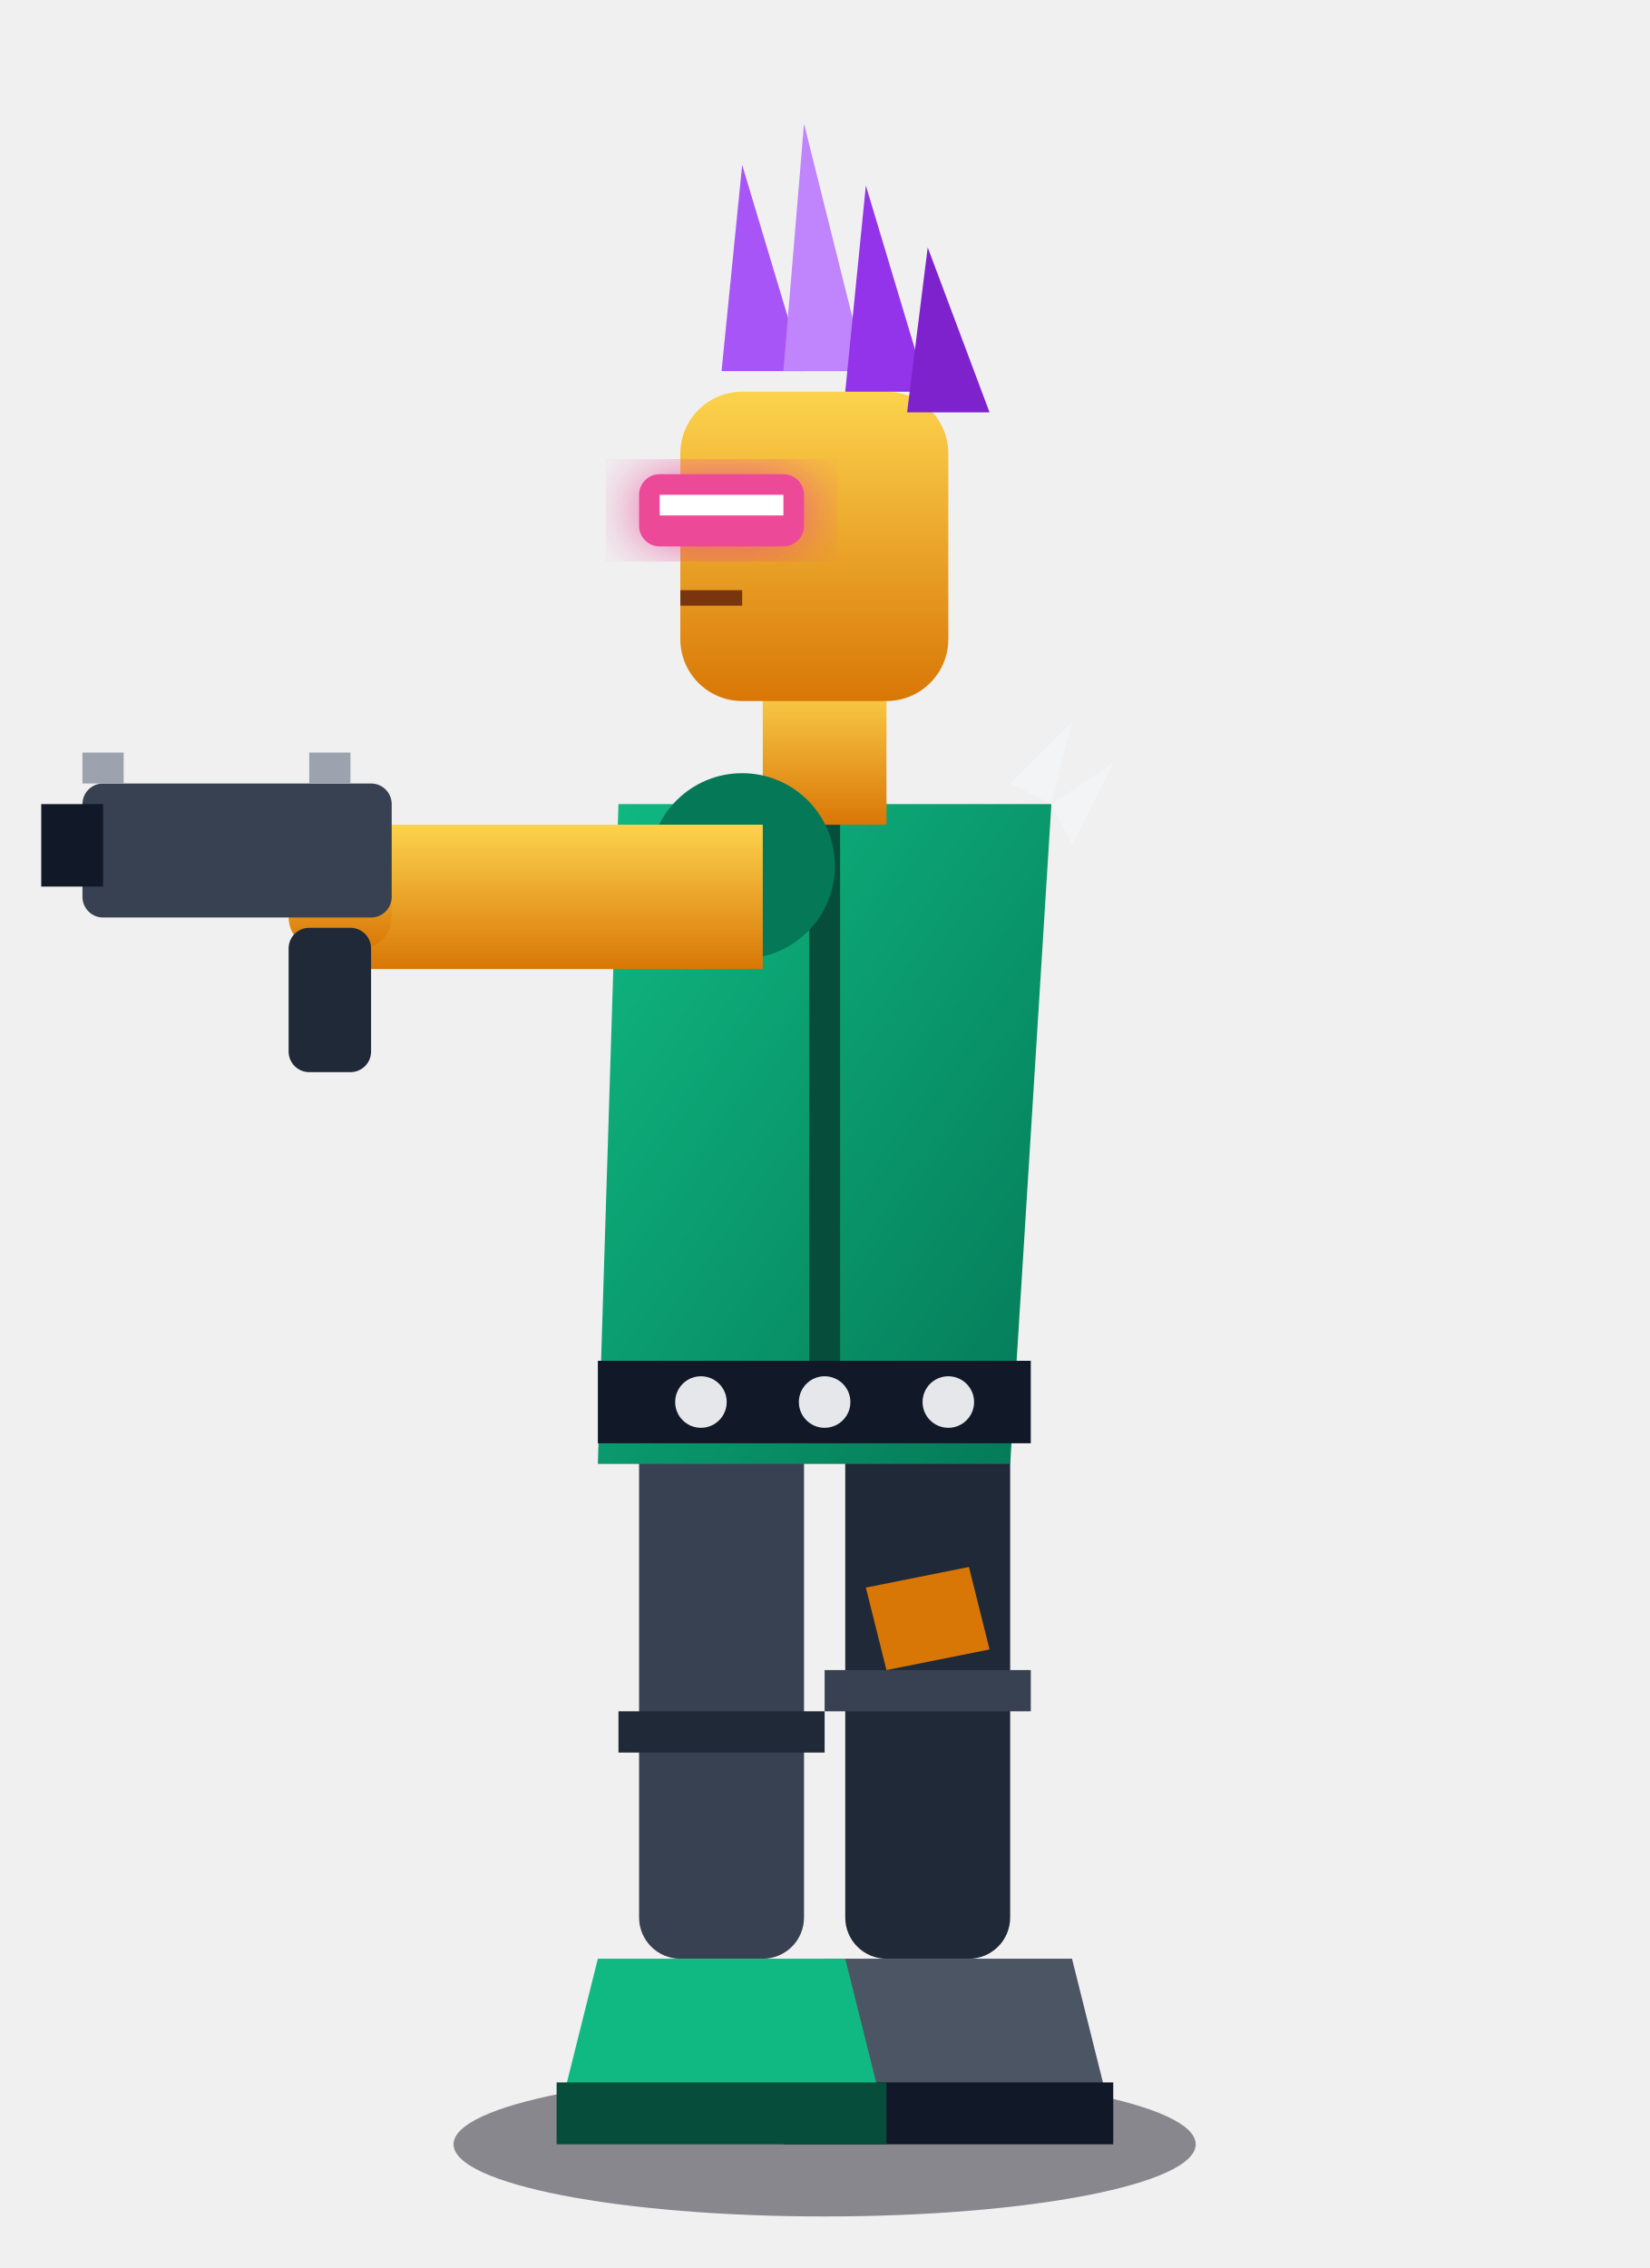
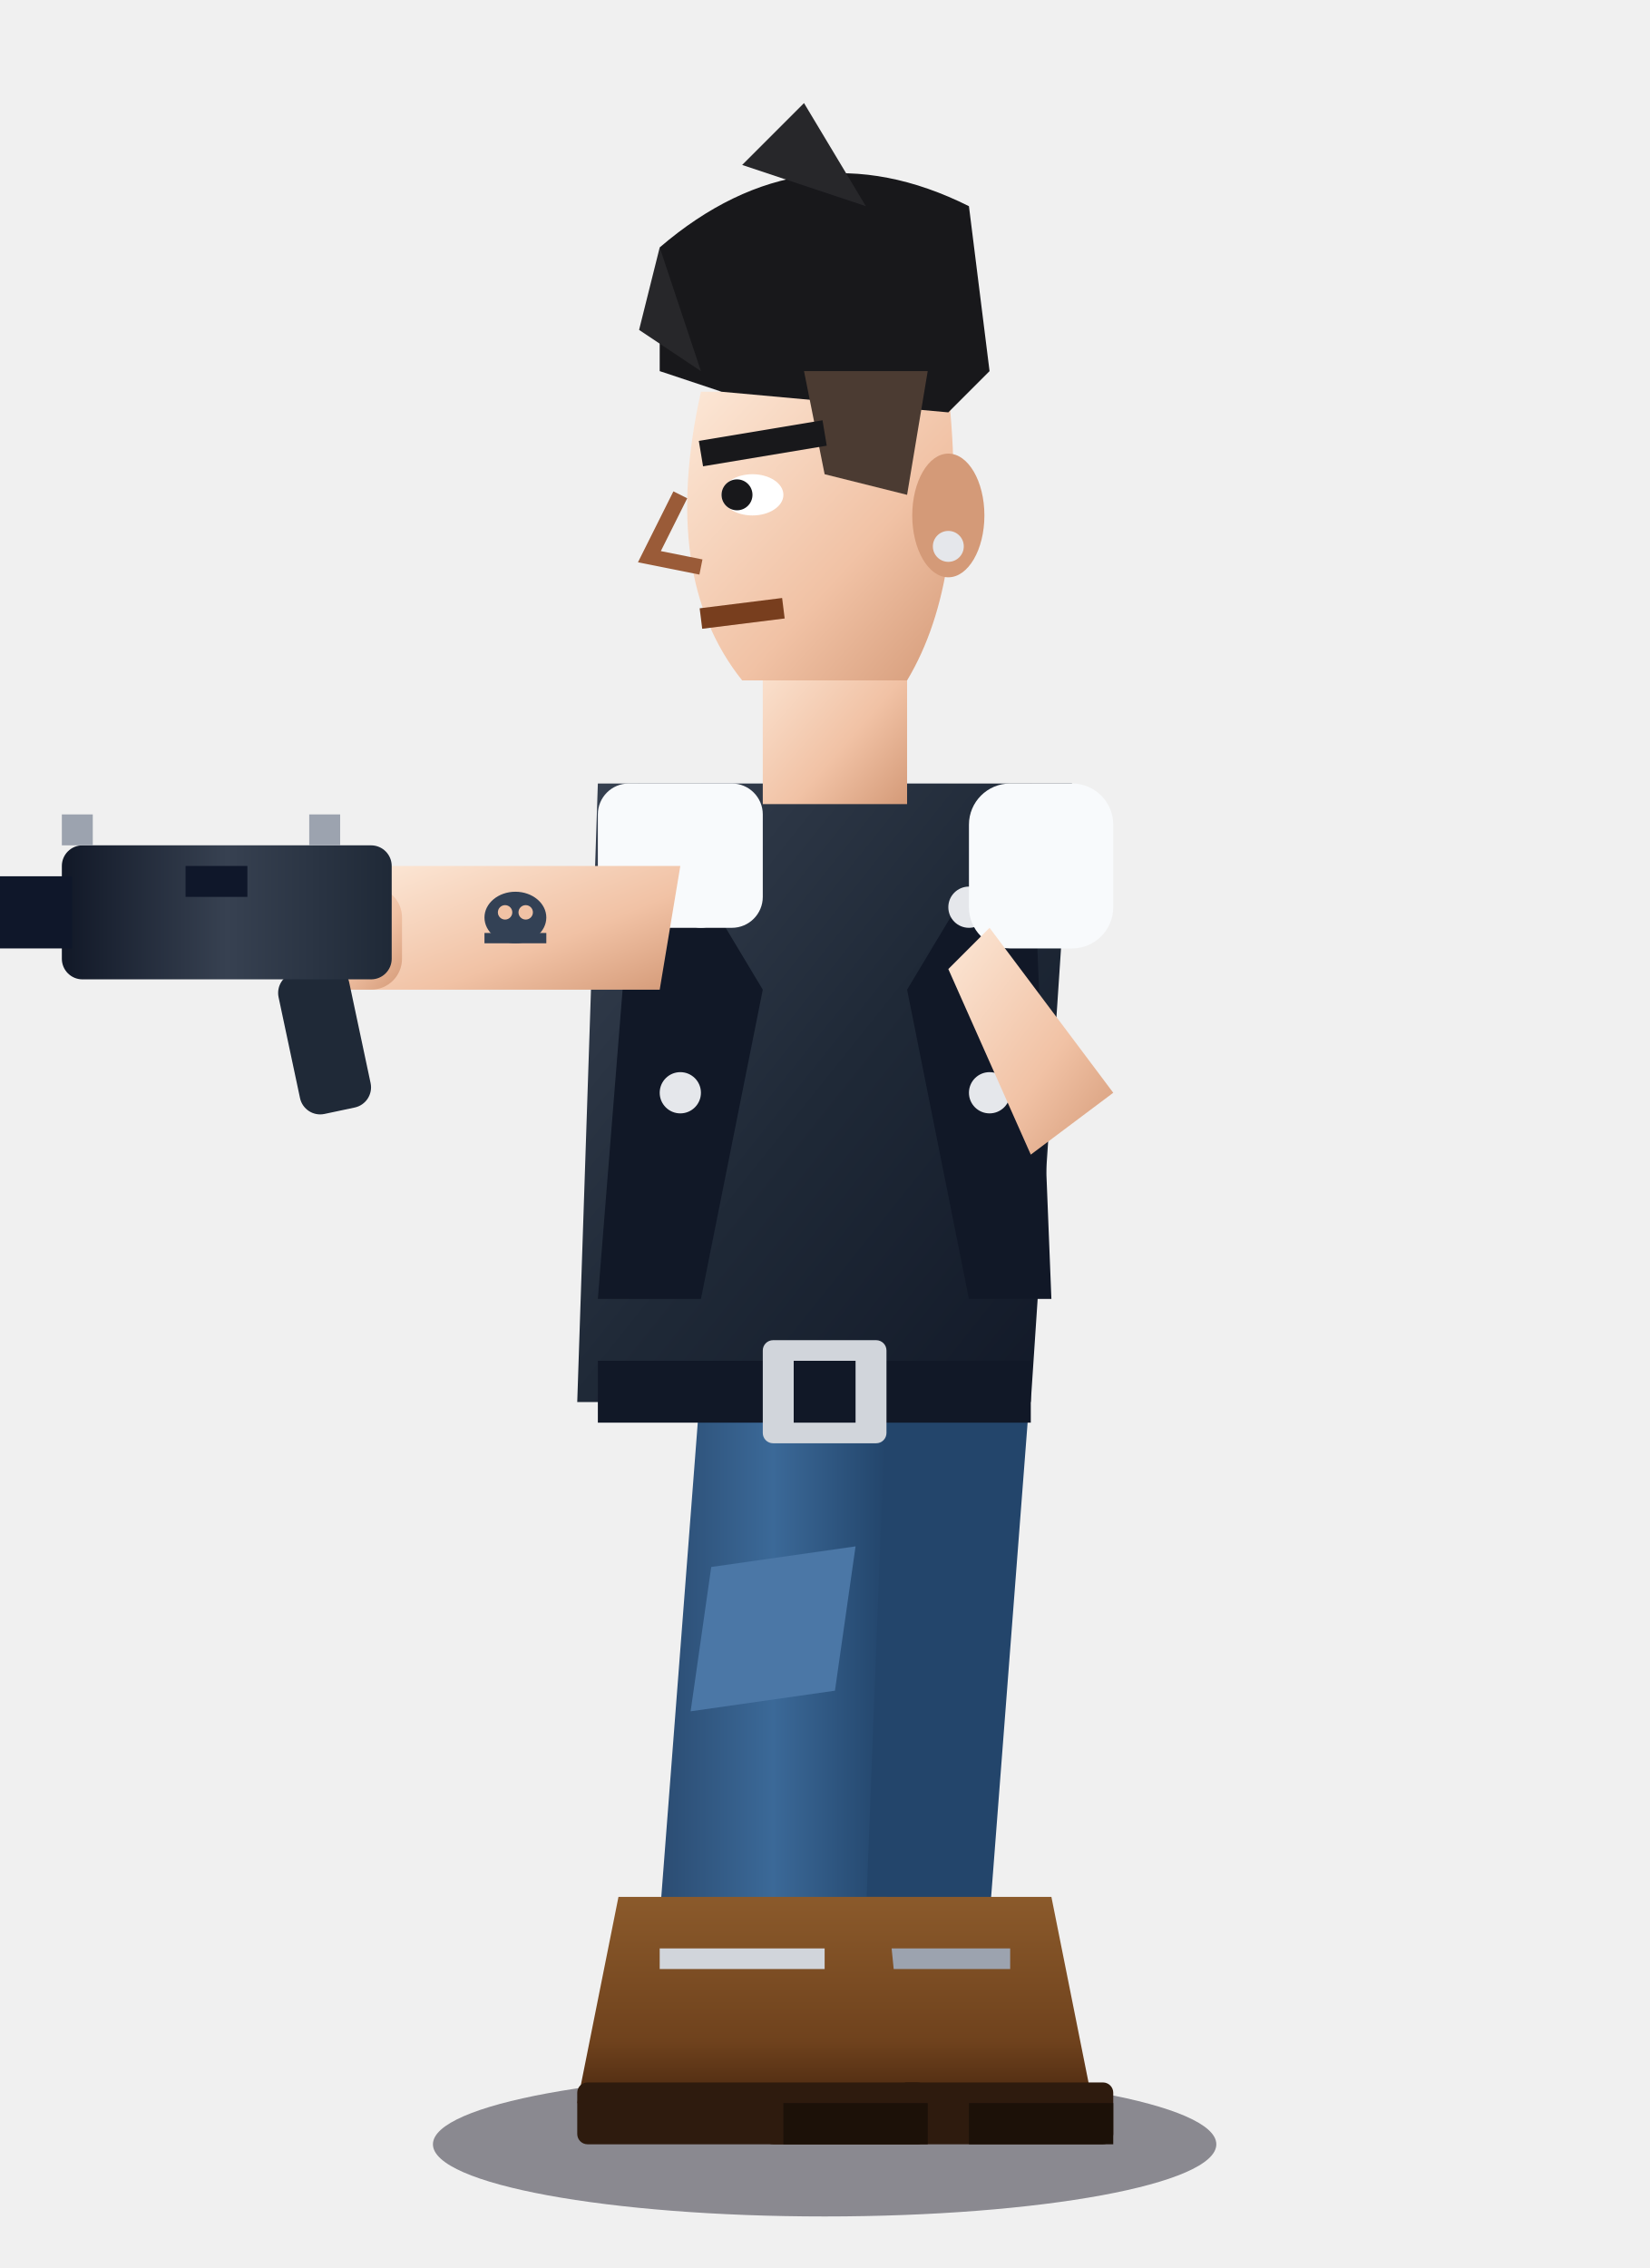
<svg xmlns="http://www.w3.org/2000/svg" viewBox="0 0 160 220" width="160" height="220">
  <defs>
+     <linearGradient id="punkSkin" x1="0%" y1="0%" x2="100%" y2="100%">
+       <stop offset="0%" stop-color="#FCE7D6" />
+       <stop offset="60%" stop-color="#F1C2A5" />
+       <stop offset="100%" stop-color="#D49A78" />
+     </linearGradient>
    <linearGradient id="punkVest" x1="0%" y1="0%" x2="100%" y2="100%">
-       <stop offset="0%" stop-color="#10B981" />
-       <stop offset="100%" stop-color="#047857" />
+       <stop offset="0%" stop-color="#374151" />
+       <stop offset="50%" stop-color="#1F2937" />
+       <stop offset="100%" stop-color="#111827" />
    </linearGradient>
-     <linearGradient id="punkSkin" x1="0%" y1="0%" x2="0%" y2="100%">
-       <stop offset="0%" stop-color="#FCD34D" />
-       <stop offset="100%" stop-color="#D97706" />
+     <linearGradient id="punkJeans" x1="0%" y1="0%" x2="100%" y2="0%">
+       <stop offset="0%" stop-color="#2B4C72" />
+       <stop offset="50%" stop-color="#3B6998" />
+       <stop offset="100%" stop-color="#23456B" />
    </linearGradient>
-     <filter id="punkGlow" x="-20%" y="-20%" width="140%" height="140%">
-       <feGaussianBlur stdDeviation="3" result="blur" />
-       <feMerge>
-         <feMergeNode in="blur" />
-         <feMergeNode in="SourceGraphic" />
-       </feMerge>
-     </filter>
+     <linearGradient id="punkBoots" x1="0%" y1="0%" x2="0%" y2="100%">
+       <stop offset="0%" stop-color="#8B5A2B" />
+       <stop offset="70%" stop-color="#6F421D" />
+       <stop offset="100%" stop-color="#4A2810" />
+     </linearGradient>
+     <linearGradient id="punkGun" x1="0%" y1="0%" x2="100%" y2="0%">
+       <stop offset="0%" stop-color="#111827" />
+       <stop offset="50%" stop-color="#374151" />
+       <stop offset="100%" stop-color="#1F2937" />
+     </linearGradient>
  </defs>
-   <ellipse cx="80" cy="208" rx="36" ry="7" fill="rgba(10, 8, 20, 0.45)" />
+   <ellipse cx="80" cy="208" rx="38" ry="7" fill="rgba(15, 12, 28, 0.45)" />
  <g id="punk-leg-right">
-     <rect x="82" y="136" width="16" height="54" rx="4" fill="#1F2937" />
-     <rect x="80" y="162" width="20" height="4" fill="#374151" />
-     <path d="M84 154 L94 152 L96 160 L86 162 Z" fill="#D97706" />
-     <path d="M80 190 L104 190 L108 206 L76 206 Z" fill="#4B5563" />
-     <rect x="76" y="202" width="32" height="6" fill="#111827" />
+     <path d="M84 134 L100 134 L96 186 L80 186 Z" fill="#23456B" />
+     <path d="M78 184 L102 184 L106 204 L74 204 Z" fill="url(#punkBoots)" />
+     <rect x="74" y="202" width="34" height="6" rx="1" fill="#2E1B0E" />
+     <rect x="94" y="204" width="14" height="4" fill="#1C1108" />
+     <line x1="82" y1="190" x2="98" y2="190" stroke="#9CA3AF" stroke-width="2" />
  </g>
  <g id="punk-leg-left">
-     <rect x="62" y="138" width="16" height="52" rx="4" fill="#374151" />
-     <rect x="60" y="166" width="20" height="4" fill="#1F2937" />
-     <path d="M58 190 L82 190 L86 206 L54 206 Z" fill="#10B981" />
-     <rect x="54" y="202" width="32" height="6" fill="#064E3B" />
+     <path d="M68 134 L86 134 L84 186 L64 186 Z" fill="url(#punkJeans)" />
+     <path d="M69 152 L83 150 L81 164 L67 166 Z" fill="#4B77A6" />
+     <path d="M60 184 L86 184 L88 204 L56 204 Z" fill="url(#punkBoots)" />
+     <rect x="56" y="202" width="34" height="6" rx="1" fill="#2E1B0E" />
+     <rect x="76" y="204" width="14" height="4" fill="#1C1108" />
+     <line x1="64" y1="190" x2="80" y2="190" stroke="#D1D5DB" stroke-width="2" />
  </g>
  <g id="punk-torso">
-     <rect x="64" y="80" width="32" height="58" rx="3" fill="#111827" />
-     <rect x="70" y="86" width="20" height="24" fill="#9333EA" />
-     <path d="M60 78 L102 78 L98 142 L58 142 Z" fill="url(#punkVest)" />
-     <line x1="80" y1="80" x2="80" y2="140" stroke="#064E3B" stroke-width="3" />
-     <polygon points="98,76 104,70 102,78" fill="#F3F4F6" />
-     <polygon points="102,78 108,74 104,82" fill="#F3F4F6" />
-     <rect x="58" y="132" width="42" height="8" fill="#111827" />
-     <circle cx="68" cy="136" r="2.5" fill="#E5E7EB" />
-     <circle cx="80" cy="136" r="2.5" fill="#E5E7EB" />
-     <circle cx="92" cy="136" r="2.5" fill="#E5E7EB" />
+     <rect x="66" y="78" width="28" height="58" rx="3" fill="#F8FAFC" />
+     <path d="M68 76 Q80 84 92 76 Z" fill="#E2E8F0" />
+     <path d="M58 76 L104 76 L100 136 L56 136 Z" fill="url(#punkVest)" />
+     <polygon points="62,76 74,96 68,126 58,126" fill="#111827" />
+     <polygon points="100,76 88,96 94,126 102,126" fill="#111827" />
+     <circle cx="68" cy="88" r="2" fill="#E5E7EB" />
+     <circle cx="94" cy="88" r="2" fill="#E5E7EB" />
+     <circle cx="66" cy="106" r="2" fill="#E5E7EB" />
+     <circle cx="96" cy="106" r="2" fill="#E5E7EB" />
+     <rect x="58" y="132" width="42" height="6" fill="#111827" />
+     <rect x="74" y="130" width="12" height="10" rx="1" fill="#D1D5DB" />
+     <rect x="77" y="132" width="6" height="6" fill="#111827" />
  </g>
  <g id="punk-head">
-     <rect x="74" y="66" width="12" height="14" fill="url(#punkSkin)" />
-     <rect x="66" y="38" width="26" height="30" rx="6" fill="url(#punkSkin)" />
-     <path d="M72 16 L78 36 L70 36 Z" fill="#A855F7" />
-     <path d="M78 12 L84 36 L76 36 Z" fill="#C084FC" />
-     <path d="M84 18 L90 38 L82 38 Z" fill="#9333EA" />
-     <path d="M90 24 L96 40 L88 40 Z" fill="#7E22CE" />
-     <rect x="62" y="46" width="16" height="7" rx="2" fill="#EC4899" filter="url(#punkGlow)" />
-     <rect x="64" y="48" width="12" height="2" fill="#FFFFFF" />
-     <line x1="66" y1="58" x2="72" y2="58" stroke="#78350F" stroke-width="1.5" />
+     <rect x="74" y="62" width="14" height="16" fill="url(#punkSkin)" />
+     <path d="M68 38 L92 38 Q94 56 88 66 L72 66 Q64 56 68 38 Z" fill="url(#punkSkin)" />
+     <ellipse cx="92" cy="50" rx="3.5" ry="6" fill="#D49A78" />
+     <circle cx="92" cy="53" r="1.5" fill="#E5E7EB" />
+     <path d="M64 24 Q78 12 94 20 L96 36 L92 40 L70 38 L64 36 Z" fill="#18181B" />
+     <polygon points="64,24 62,32 68,36" fill="#27272A" />
+     <polygon points="72,16 78,10 84,20" fill="#27272A" />
+     <path d="M78 36 L90 36 L88 48 L80 46 Z" fill="#4B3B32" />
+     <line x1="68" y1="44" x2="80" y2="42" stroke="#18181B" stroke-width="2.5" />
+     <ellipse cx="73" cy="48" rx="3" ry="2" fill="#FFFFFF" />
+     <circle cx="71.5" cy="48" r="1.5" fill="#18181B" />
+     <path d="M66 48 L63 54 L68 55" stroke="#9A5B38" stroke-width="1.5" fill="none" />
+     <line x1="68" y1="60" x2="76" y2="59" stroke="#783E1E" stroke-width="2" />
+   </g>
+   <g id="punk-arm-back">
+     <rect x="94" y="76" width="14" height="16" rx="4" fill="#F8FAFC" />
+     <path d="M96 90 L108 106 L100 112 L92 94 Z" fill="url(#punkSkin)" />
  </g>
  <g id="punk-arm-gun">
-     <circle cx="72" cy="84" r="9" fill="#047857" />
-     <path d="M74 80 L36 80 L34 94 L74 94 Z" fill="url(#punkSkin)" />
-     <rect x="28" y="80" width="10" height="12" rx="3" fill="url(#punkSkin)" />
-     <rect x="28" y="90" width="8" height="14" rx="2" fill="#1F2937" />
-     <rect x="8" y="76" width="30" height="13" rx="2" fill="#374151" />
-     <rect x="4" y="78" width="6" height="8" fill="#111827" />
-     <rect x="8" y="73" width="4" height="3" fill="#9CA3AF" />
-     <rect x="30" y="73" width="4" height="3" fill="#9CA3AF" />
+     <rect x="58" y="76" width="16" height="14" rx="3" fill="#F8FAFC" />
+     <path d="M66 84 L38 84 L36 96 L64 96 Z" fill="url(#punkSkin)" />
+     <ellipse cx="50" cy="89" rx="3" ry="2.5" fill="#334155" />
+     <circle cx="49" cy="88.5" r="0.7" fill="#F1C2A5" />
+     <circle cx="51" cy="88.5" r="0.7" fill="#F1C2A5" />
+     <line x1="47" y1="91" x2="53" y2="91" stroke="#334155" stroke-width="1" />
+     <rect x="30" y="86" width="9" height="10" rx="3" fill="url(#punkSkin)" />
+     <rect x="28" y="94" width="7" height="14" rx="2" fill="#1F2937" transform="rotate(-12, 31, 101)" />
+     <rect x="6" y="82" width="32" height="13" rx="2" fill="url(#punkGun)" />
+     <rect x="0" y="85" width="7" height="7" fill="#0F172A" />
+     <rect x="6" y="79" width="3" height="3" fill="#9CA3AF" />
+     <rect x="30" y="79" width="3" height="3" fill="#9CA3AF" />
+     <rect x="18" y="84" width="6" height="3" fill="#0F172A" />
  </g>
</svg>
